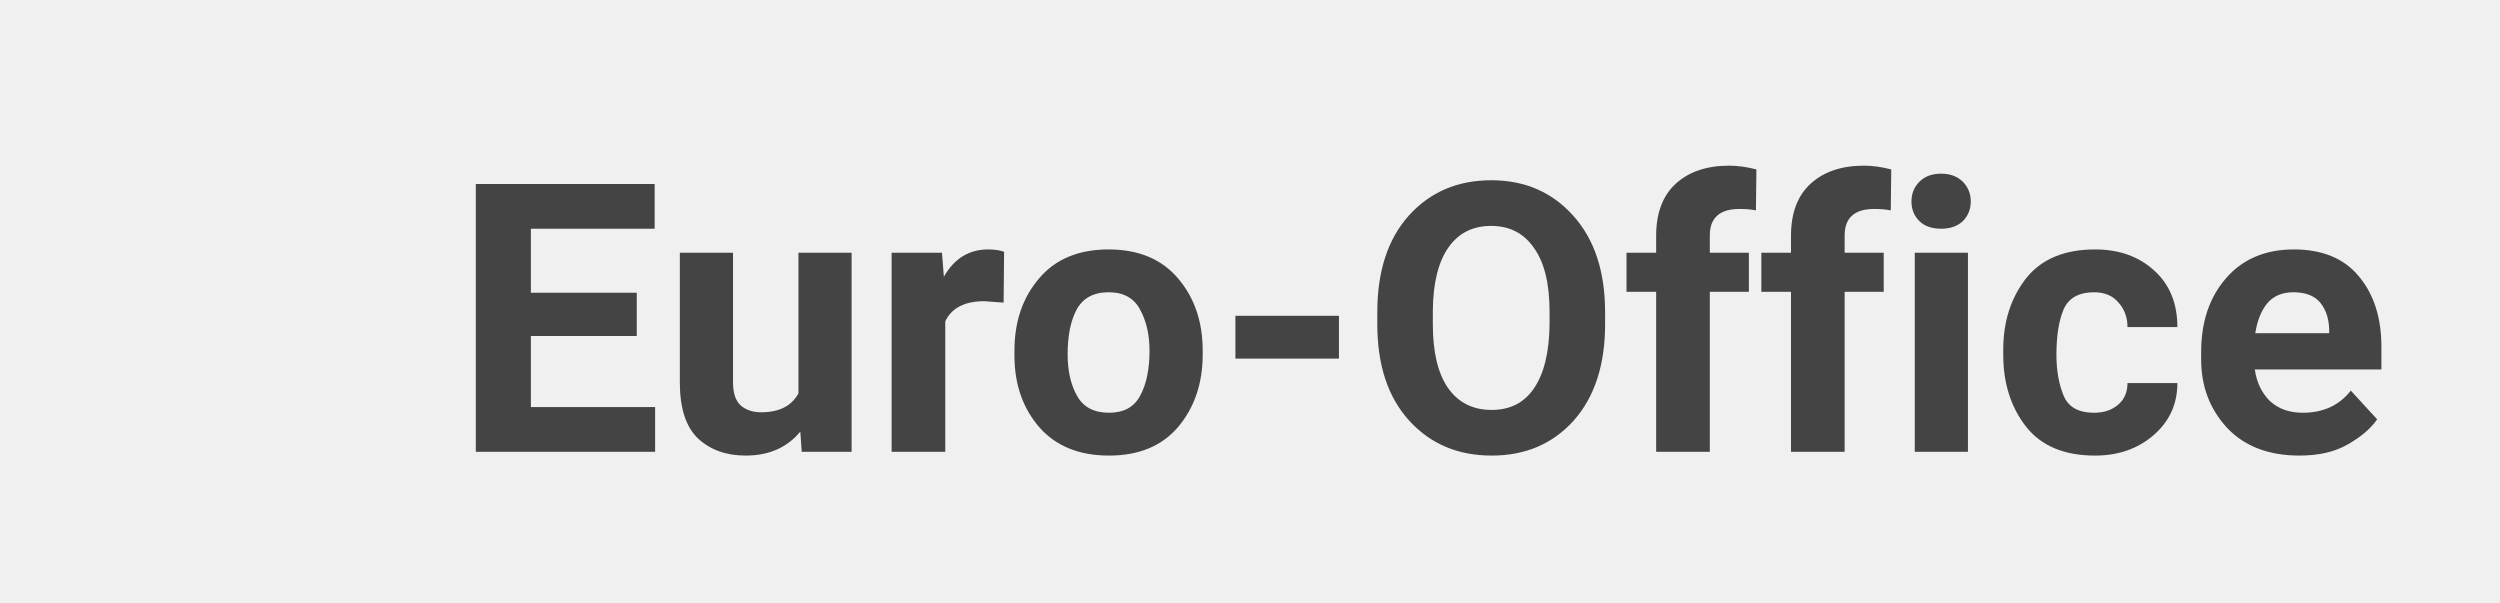
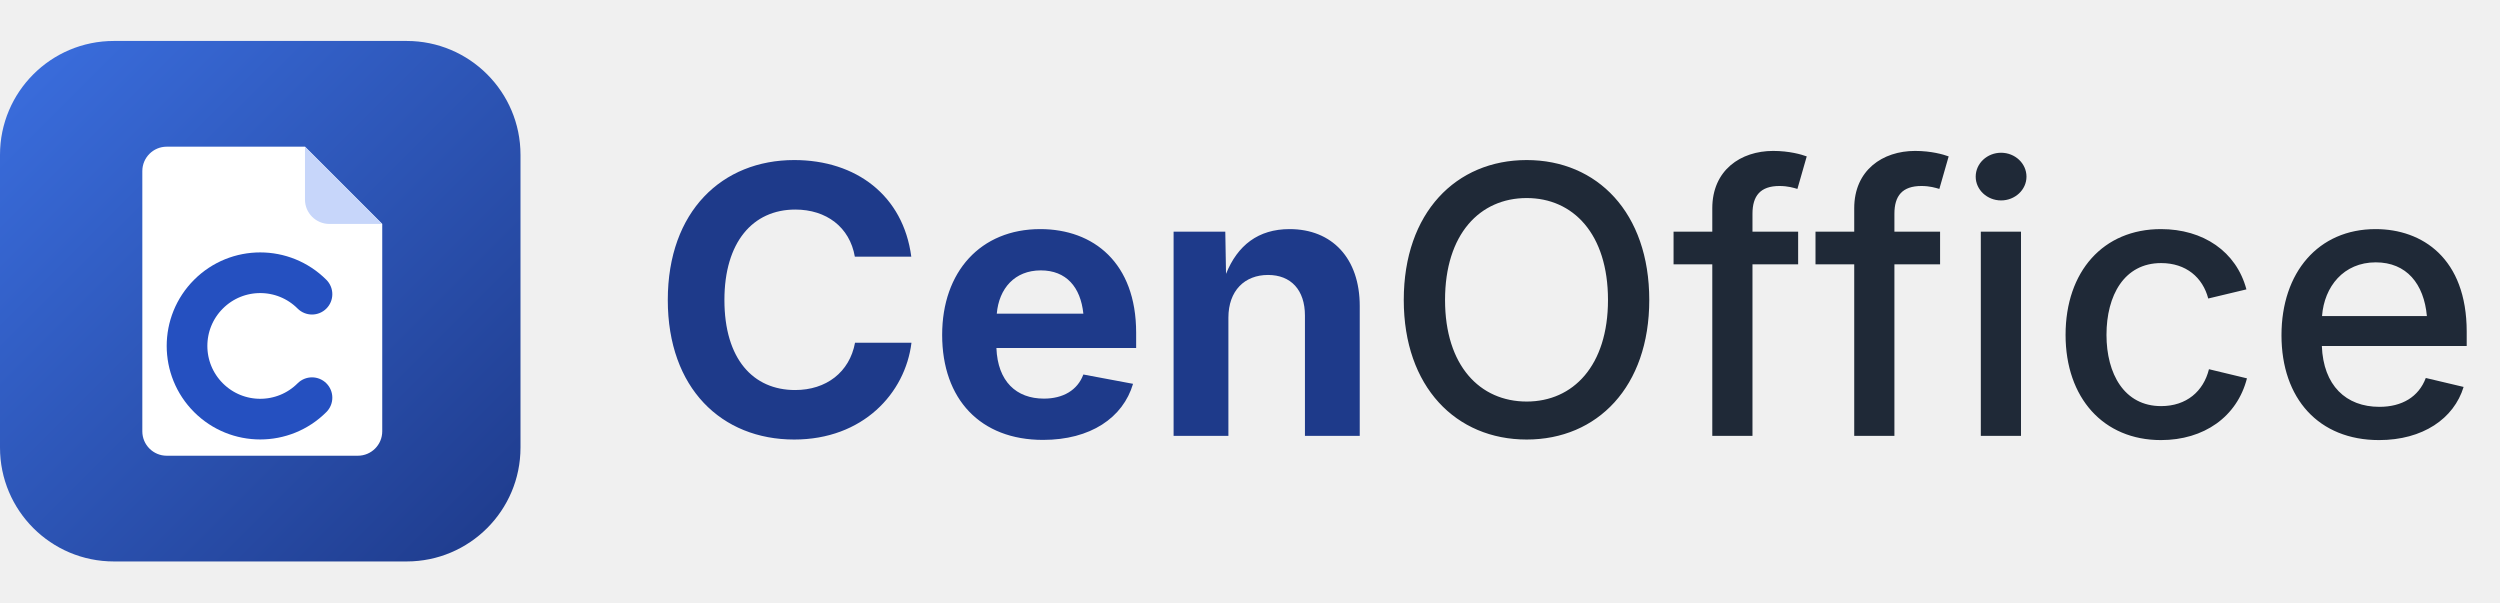
- <svg xmlns="http://www.w3.org/2000/svg" width="83" height="20" fill="none" viewBox="0 0 83 20">
-   <g transform="translate(-2,2) scale(0.016667,0.016667) translate(0,-960)">
-     <path fill="#444" d="M320-240h320v-80H320v80Zm0-160h320v-80H320v80ZM240-80q-33 0-56.5-23.5T160-160v-640q0-33 23.5-56.5T240-880h320l240 240v480q0 33-23.5 56.5T720-80H240Zm280-520v-200H240v640h480v-440H520ZM240-800v200-200 640-640Z" />
-   </g>
-   <text x="15" y="15" font-family="-apple-system, BlinkMacSystemFont, 'Segoe UI', Roboto, 'Helvetica Neue', Arial, sans-serif" font-size="12.5" font-weight="600" fill="#444">Euro-Office</text>
+ <svg xmlns="http://www.w3.org/2000/svg" viewBox="0 0 83 20" width="83" height="20">
+   <svg x="0" y="0" width="83" height="20" viewBox="0 0 614.8 128" preserveAspectRatio="xMinYMid meet">
+     <g transform="scale(0.25)">
+       <defs>
+         <linearGradient id="wlight" x1="0" y1="0" x2="1" y2="1">
+           <stop offset="0" stop-color="#3B6FE0" />
+           <stop offset="1" stop-color="#1E3A8A" />
+         </linearGradient>
+       </defs>
+       <rect width="512" height="512" rx="112" fill="url(#wlight)" />
+       <path d="M164 104h136l76 76v204a24 24 0 0 1-24 24H164a24 24 0 0 1-24-24V128a24 24 0 0 1 24-24z" fill="#fff" />
+       <path d="M300 104v52a24 24 0 0 0 24 24h52z" fill="#C7D6FA" />
+       <path d="M306.9 249.1A72 72 0 1 0 306.9 350.9" fill="none" stroke="#2550C0" stroke-width="40" stroke-linecap="round" />
+     </g>
+     <path d="M195.309 98.018C212.199 98.018 222.621 86.653 224.148 74.21H210.268C208.92 81.487 203.17 85.845 195.533 85.845C185.201 85.845 178.148 78.208 178.148 63.698C178.148 49.503 185.111 41.462 195.578 41.462C203.215 41.462 208.965 45.774 210.223 53.052H224.104C222.127 38.003 210.537 29.288 195.309 29.288C177.654 29.288 164.223 41.821 164.223 63.698C164.223 85.44 177.475 98.018 195.309 98.018Z M256.492 98.108C268.172 98.108 276.168 92.673 278.639 84.317L266.42 82.026C264.982 85.89 261.434 87.956 256.717 87.956C249.934 87.956 245.352 83.733 245.037 75.513H279.402V71.739C279.402 54.579 268.936 46.268 255.818 46.268C241.129 46.268 231.695 56.78 231.695 72.278C231.695 88.136 241.129 98.108 256.492 98.108ZM245.127 67.067C245.666 60.868 249.529 56.421 255.953 56.421C262.197 56.421 265.746 60.509 266.42 67.067Z M302.088 68.056C302.088 61.407 306.086 57.544 311.836 57.544C317.496 57.544 320.91 61.272 320.91 67.516V97.12H334.387V65.181C334.387 53.411 327.559 46.268 317.137 46.268C309.41 46.268 304.334 50.266 301.504 57.274L301.324 46.897H288.611V97.12H302.088Z" fill="#1E3A8A" />
+     <path d="M375.445 98.018C392.785 98.018 405.588 85.081 405.588 63.698C405.588 42.225 392.785 29.288 375.445 29.288C358.061 29.288 345.213 42.225 345.213 63.698C345.213 85.081 358.061 98.018 375.445 98.018ZM375.445 88.675C363.945 88.675 355.365 79.87 355.365 63.698C355.365 47.481 363.945 38.632 375.445 38.632C386.855 38.632 395.436 47.436 395.436 63.698C395.436 79.87 386.855 88.675 375.445 88.675Z M442.199 46.897H430.969V42.495C430.969 38.093 432.9 35.667 437.617 35.667C439.684 35.667 441.076 36.116 442.02 36.386L444.311 28.39C442.963 27.895 439.998 27.042 436.045 27.042C428.094 27.042 421.086 31.759 421.086 41.147V46.897H411.562V54.938H421.086V97.12H430.969V54.938H442.199Z M477.104 46.897H465.873V42.495C465.873 38.093 467.805 35.667 472.521 35.667C474.588 35.667 475.98 36.116 476.924 36.386L479.215 28.39C477.867 27.895 474.902 27.042 470.949 27.042C462.998 27.042 455.99 31.759 455.99 41.147V46.897H446.467V54.938H455.99V97.12H465.873V54.938H477.104Z M487.121 97.12H497.004V46.897H487.121ZM492.107 39.216C495.521 39.216 498.352 36.61 498.352 33.376C498.352 30.097 495.521 27.491 492.107 27.491C488.693 27.491 485.863 30.097 485.863 33.376C485.863 36.61 488.693 39.216 492.107 39.216Z M531.414 98.153C541.971 98.153 550.146 92.448 552.572 82.97L543.229 80.724C541.881 86.159 537.703 89.798 531.459 89.798C522.385 89.798 518.027 81.847 518.027 72.278C518.027 62.575 522.385 54.624 531.459 54.624C537.613 54.624 541.701 58.173 543.049 63.339L552.438 61.093C549.967 51.794 541.836 46.268 531.414 46.268C517.264 46.268 507.965 56.645 507.965 72.278C507.965 87.776 517.264 98.153 531.414 98.153Z M585.051 98.153C595.787 98.153 603.469 92.897 605.85 85.081L596.551 82.88C594.799 87.552 590.666 89.977 585.141 89.977C576.92 89.977 571.35 84.722 570.99 75.018H606.613V71.515C606.613 53.411 595.652 46.268 584.197 46.268C570.137 46.268 561.062 56.915 561.062 72.368C561.062 87.956 570.227 98.153 585.051 98.153ZM571.035 67.651C571.574 60.419 576.336 54.444 584.242 54.444C591.834 54.444 596.102 59.745 596.82 67.651Z" fill="#1F2937" />
+   </svg>
</svg>
